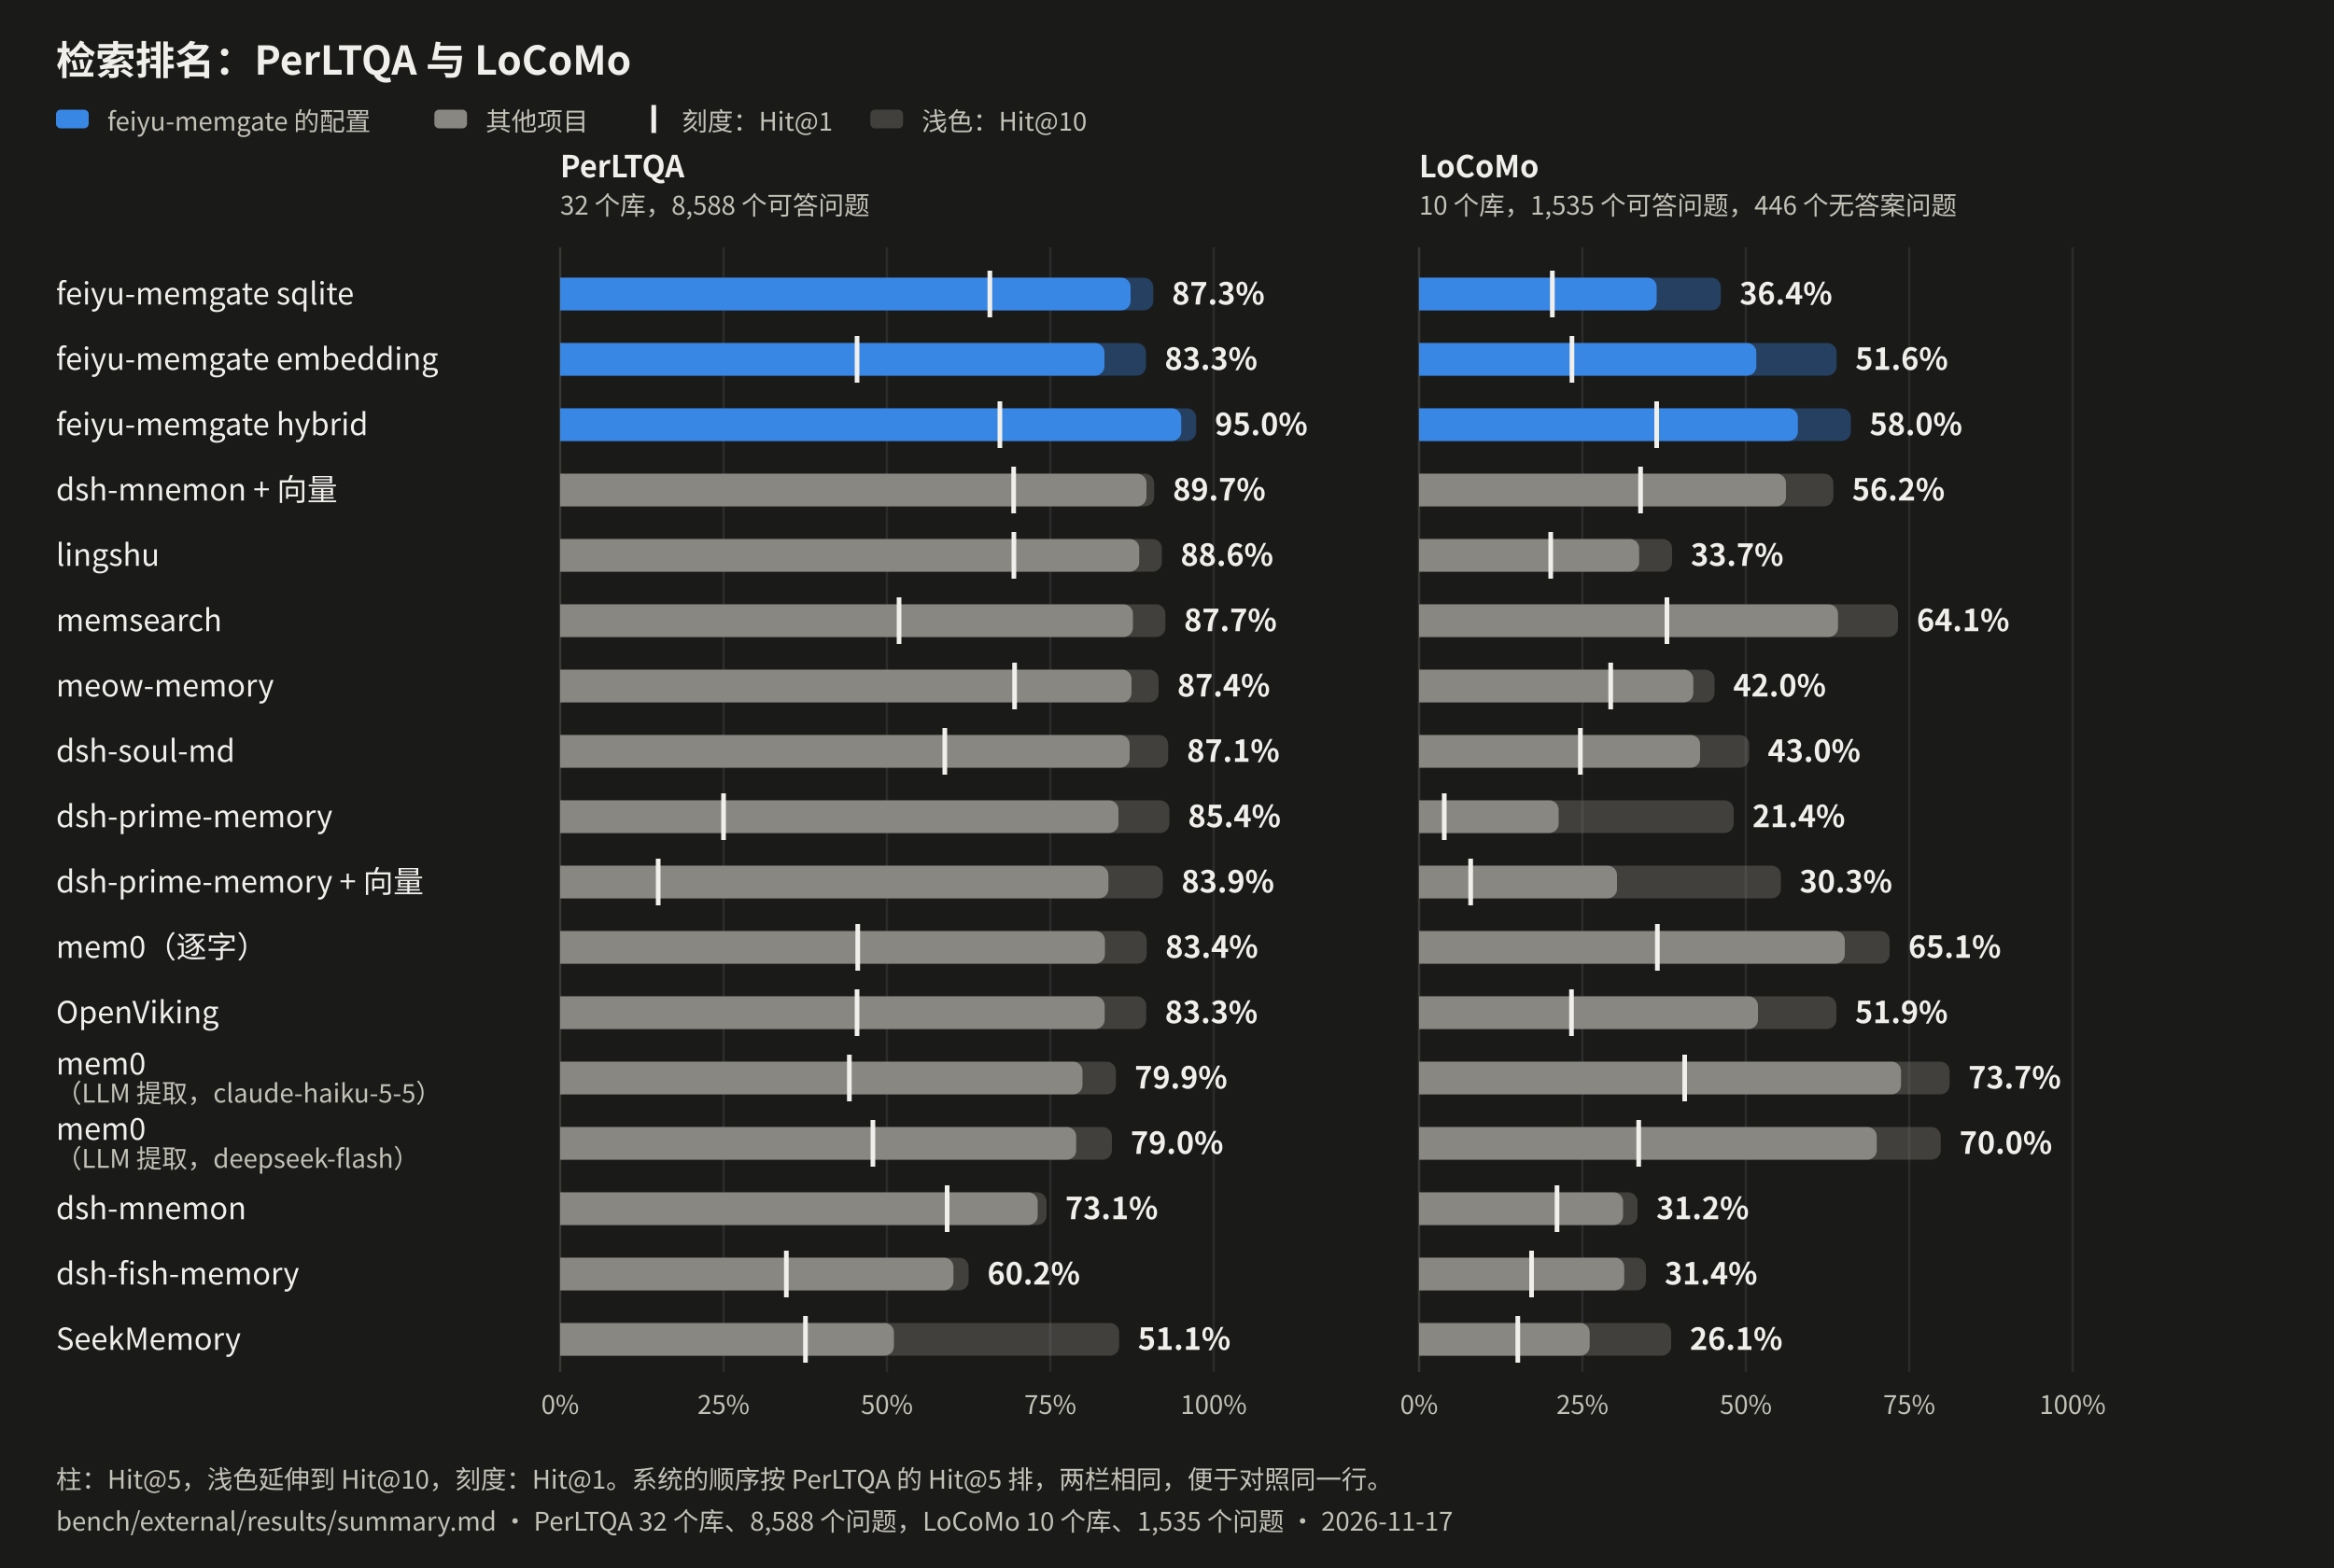
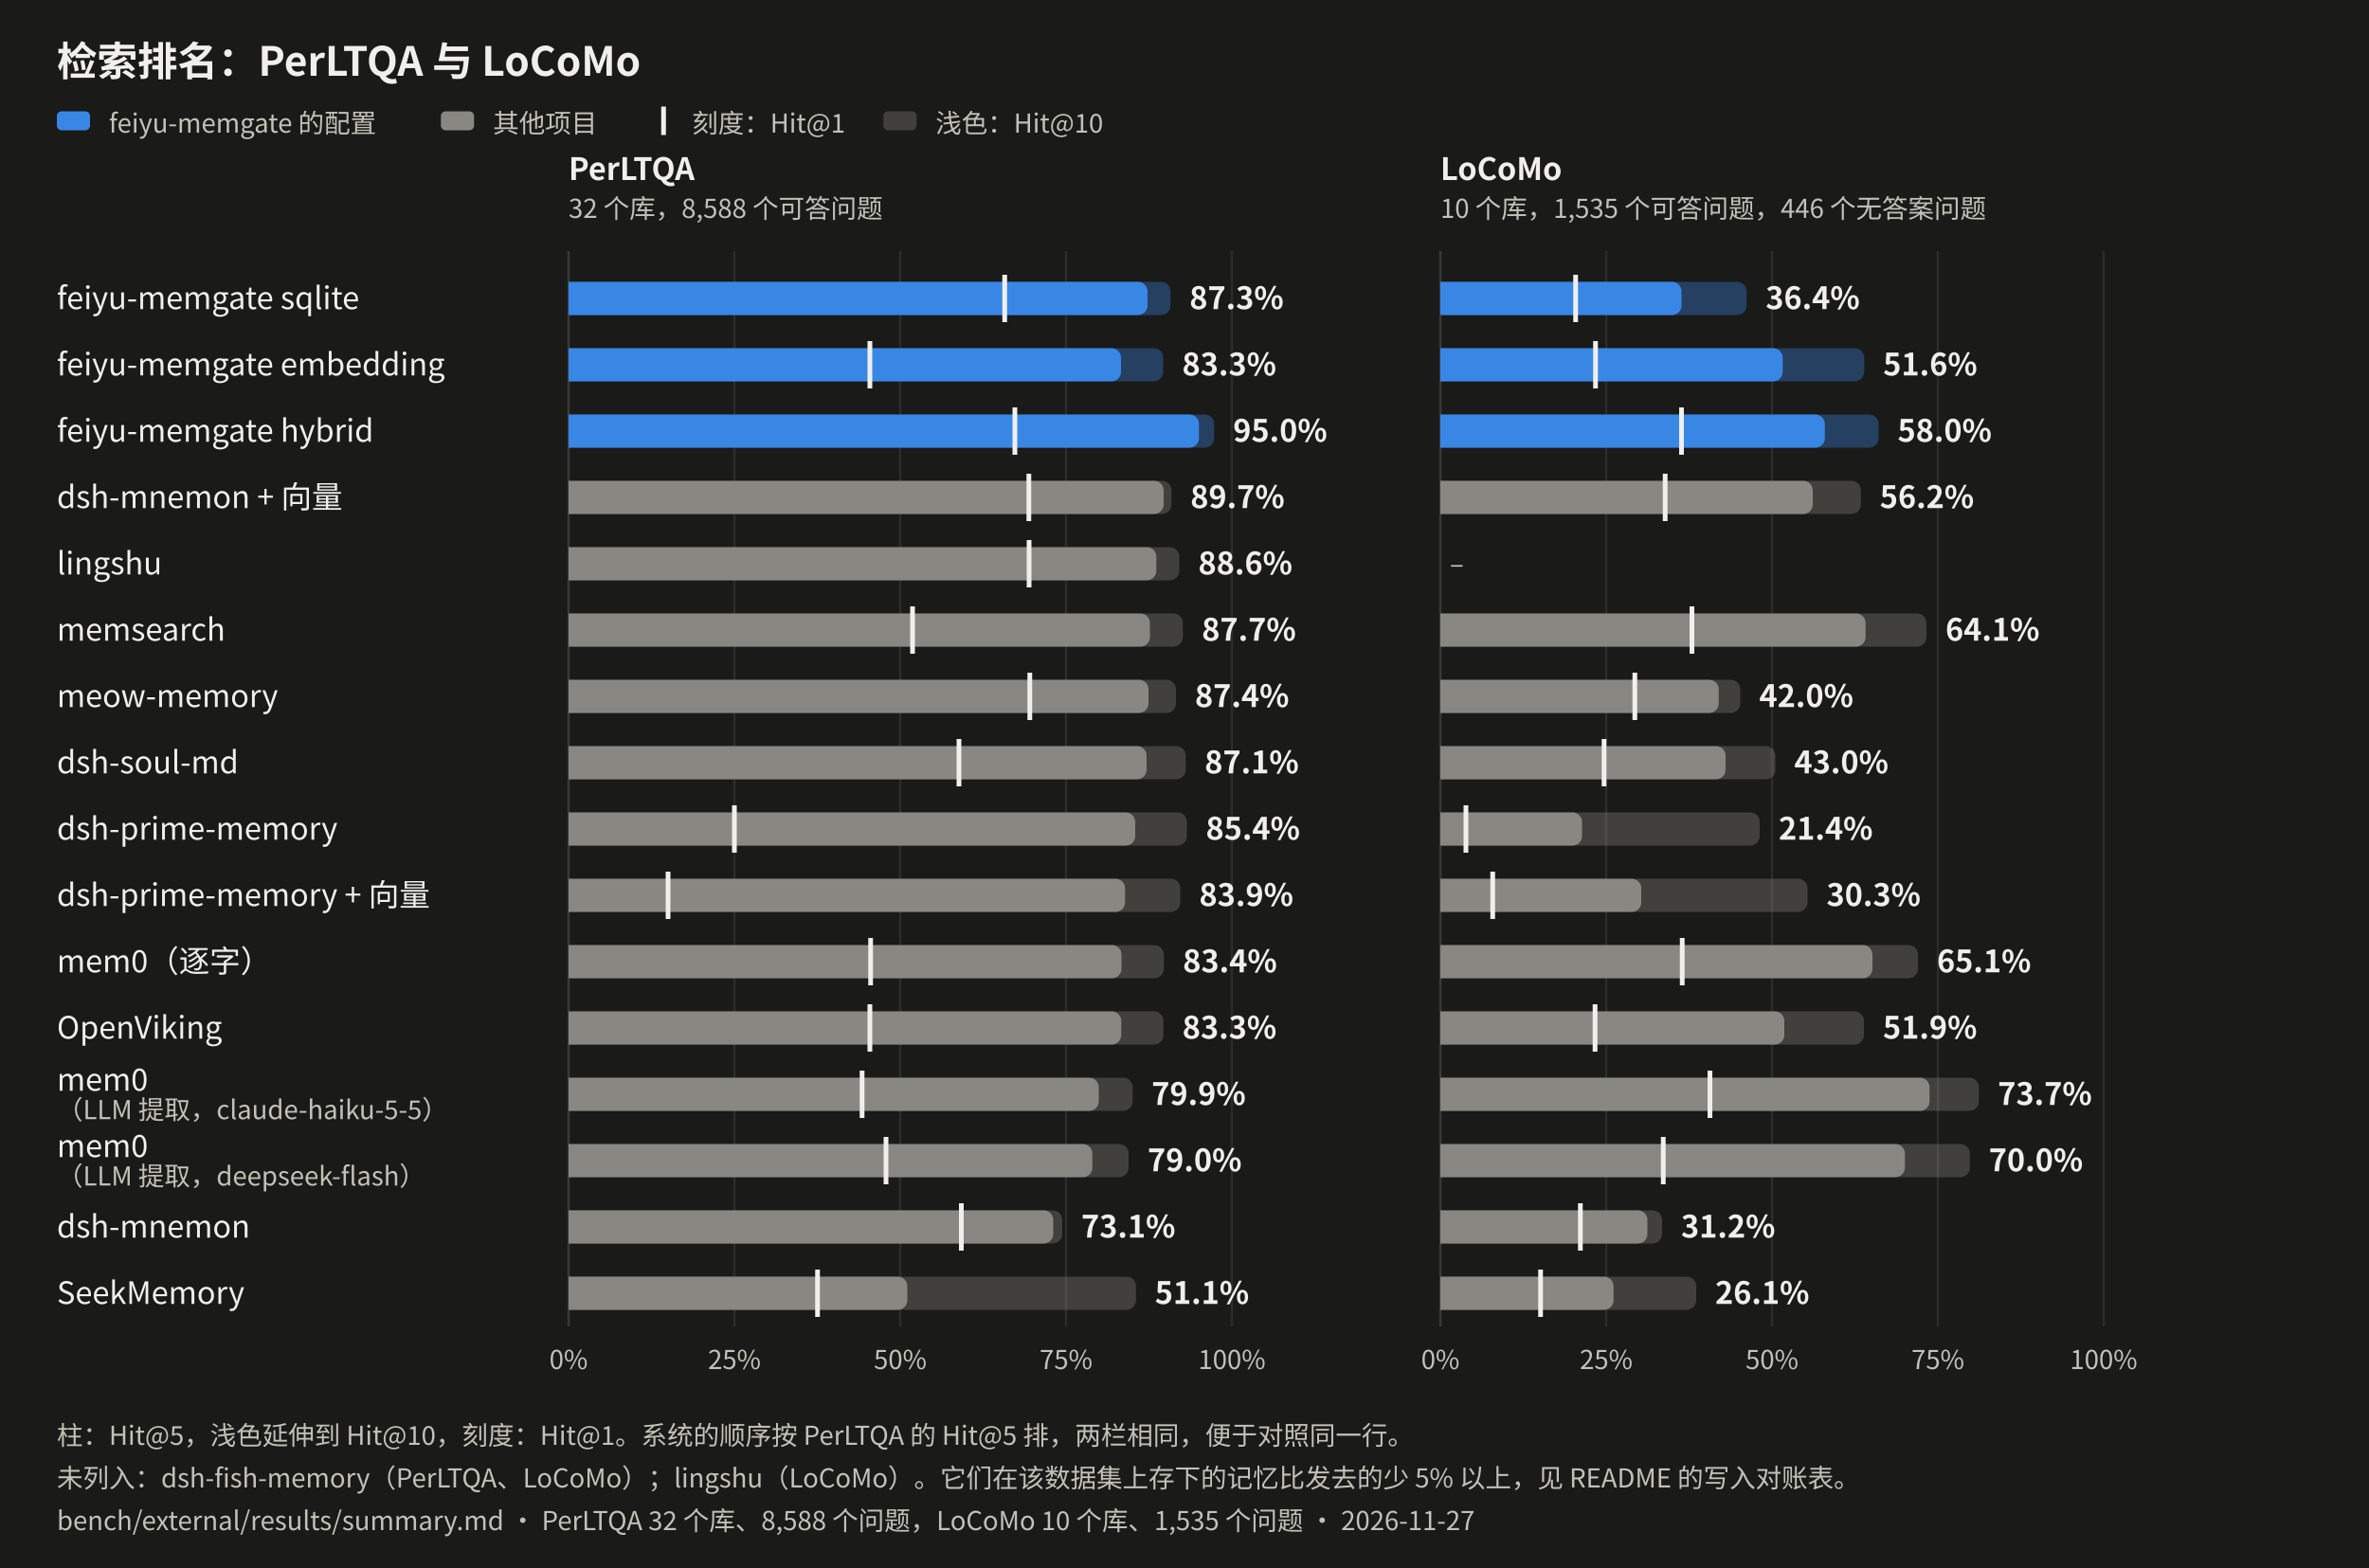
- <svg xmlns="http://www.w3.org/2000/svg" width="1000" height="672" viewBox="0 0 1000 672" role="img" lang="zh">
+ <svg xmlns="http://www.w3.org/2000/svg" width="1000" height="662" viewBox="0 0 1000 662" role="img" lang="zh">
  <style>text{font-family:-apple-system, "Segoe UI", "Microsoft YaHei", "PingFang SC", "Noto Sans CJK SC", "Helvetica Neue", Arial, sans-serif;fill:#c3c2b7;font-size:13px}.t{font-size:17px;font-weight:600;fill:#f0efec}.l{font-size:13px;fill:#f0efec}.lb{font-size:13px;font-weight:600;fill:#f0efec}.s{font-size:11px;fill:#c3c2b7}.grid{stroke:#2c2c2a;stroke-width:1;fill:none}.axis{stroke:#383835;stroke-width:1;fill:none}.tick{stroke:#f0efec;stroke-width:2;fill:none}.lead{stroke-width:1;fill:none}.fa{fill:#3987e5}.fo{fill:#898781}.tint{fill:#898781;fill-opacity:0.35}</style>
-   <rect width="1000" height="672" fill="#1a1a19" />
+   <rect width="1000" height="662" fill="#1a1a19" />
  <text x="24.0" y="32.0" class="t">检索排名：PerLTQA 与 LoCoMo</text>
  <rect x="24.0" y="47.0" width="14" height="8" rx="2" class="fa" />
  <text x="46.0" y="56.0" class="s">feiyu-memgate 的配置</text>
  <rect x="186.1" y="47.0" width="14" height="8" rx="2" class="fo" />
  <text x="208.1" y="56.0" class="s">其他项目</text>
  <line x1="280.1" y1="45.0" x2="280.1" y2="57.0" class="tick" />
  <text x="292.1" y="56.0" class="s">刻度：Hit@1</text>
  <rect x="372.9" y="47.0" width="14" height="8" rx="2" class="tint" />
  <text x="394.9" y="56.0" class="s">浅色：Hit@10</text>
  <text x="240.0" y="76.0" class="lb">PerLTQA</text>
  <text x="240.0" y="92.0" class="s">32 个库，8,588 个可答问题</text>
-   <line x1="240.0" y1="106.0" x2="240.0" y2="588.0" class="axis" />
-   <text x="240.0" y="606.0" class="s" text-anchor="middle">0%</text>
-   <line x1="310.0" y1="106.0" x2="310.0" y2="588.0" class="grid" />
-   <text x="310.0" y="606.0" class="s" text-anchor="middle">25%</text>
-   <line x1="380.0" y1="106.0" x2="380.0" y2="588.0" class="grid" />
-   <text x="380.0" y="606.0" class="s" text-anchor="middle">50%</text>
-   <line x1="450.0" y1="106.0" x2="450.0" y2="588.0" class="grid" />
-   <text x="450.0" y="606.0" class="s" text-anchor="middle">75%</text>
-   <line x1="520.0" y1="106.0" x2="520.0" y2="588.0" class="grid" />
-   <text x="520.0" y="606.0" class="s" text-anchor="middle">100%</text>
+   <line x1="240.0" y1="106.0" x2="240.0" y2="560.0" class="axis" />
+   <text x="240.0" y="578.0" class="s" text-anchor="middle">0%</text>
+   <line x1="310.0" y1="106.0" x2="310.0" y2="560.0" class="grid" />
+   <text x="310.0" y="578.0" class="s" text-anchor="middle">25%</text>
+   <line x1="380.0" y1="106.0" x2="380.0" y2="560.0" class="grid" />
+   <text x="380.0" y="578.0" class="s" text-anchor="middle">50%</text>
+   <line x1="450.0" y1="106.0" x2="450.0" y2="560.0" class="grid" />
+   <text x="450.0" y="578.0" class="s" text-anchor="middle">75%</text>
+   <line x1="520.0" y1="106.0" x2="520.0" y2="560.0" class="grid" />
+   <text x="520.0" y="578.0" class="s" text-anchor="middle">100%</text>
  <text x="608.0" y="76.0" class="lb">LoCoMo</text>
  <text x="608.0" y="92.0" class="s">10 个库，1,535 个可答问题，446 个无答案问题</text>
-   <line x1="608.0" y1="106.0" x2="608.0" y2="588.0" class="axis" />
-   <text x="608.0" y="606.0" class="s" text-anchor="middle">0%</text>
-   <line x1="678.0" y1="106.0" x2="678.0" y2="588.0" class="grid" />
-   <text x="678.0" y="606.0" class="s" text-anchor="middle">25%</text>
-   <line x1="748.0" y1="106.0" x2="748.0" y2="588.0" class="grid" />
-   <text x="748.0" y="606.0" class="s" text-anchor="middle">50%</text>
-   <line x1="818.0" y1="106.0" x2="818.0" y2="588.0" class="grid" />
-   <text x="818.0" y="606.0" class="s" text-anchor="middle">75%</text>
-   <line x1="888.0" y1="106.0" x2="888.0" y2="588.0" class="grid" />
-   <text x="888.0" y="606.0" class="s" text-anchor="middle">100%</text>
+   <line x1="608.0" y1="106.0" x2="608.0" y2="560.0" class="axis" />
+   <text x="608.0" y="578.0" class="s" text-anchor="middle">0%</text>
+   <line x1="678.0" y1="106.0" x2="678.0" y2="560.0" class="grid" />
+   <text x="678.0" y="578.0" class="s" text-anchor="middle">25%</text>
+   <line x1="748.0" y1="106.0" x2="748.0" y2="560.0" class="grid" />
+   <text x="748.0" y="578.0" class="s" text-anchor="middle">50%</text>
+   <line x1="818.0" y1="106.0" x2="818.0" y2="560.0" class="grid" />
+   <text x="818.0" y="578.0" class="s" text-anchor="middle">75%</text>
+   <line x1="888.0" y1="106.0" x2="888.0" y2="560.0" class="grid" />
+   <text x="888.0" y="578.0" class="s" text-anchor="middle">100%</text>
  <text x="24.0" y="130.5" class="l">feiyu-memgate sqlite</text>
  <path d="M240.0,119.0 H490.1 A4.0,4.0 0 0 1 494.1,123.0 V129.0 A4.0,4.0 0 0 1 490.1,133.0 H240.0 Z" fill="#3987e5" fill-opacity="0.35" />
  <path d="M240.0,119.0 H480.4 A4.0,4.0 0 0 1 484.4,123.0 V129.0 A4.0,4.0 0 0 1 480.4,133.0 H240.0 Z" fill="#3987e5" />
  <line x1="424.1" y1="116.0" x2="424.1" y2="136.0" class="tick" />
  <text x="502.1" y="130.5" class="lb">87.3%</text>
  <path d="M608.0,119.0 H733.3 A4.0,4.0 0 0 1 737.3,123.0 V129.0 A4.0,4.0 0 0 1 733.3,133.0 H608.0 Z" fill="#3987e5" fill-opacity="0.35" />
  <path d="M608.0,119.0 H705.8 A4.0,4.0 0 0 1 709.8,123.0 V129.0 A4.0,4.0 0 0 1 705.8,133.0 H608.0 Z" fill="#3987e5" />
  <line x1="665.1" y1="116.0" x2="665.1" y2="136.0" class="tick" />
  <text x="745.3" y="130.5" class="lb">36.4%</text>
  <text x="24.0" y="158.5" class="l">feiyu-memgate embedding</text>
  <path d="M240.0,147.0 H487.0 A4.0,4.0 0 0 1 491.0,151.0 V157.0 A4.0,4.0 0 0 1 487.0,161.0 H240.0 Z" fill="#3987e5" fill-opacity="0.35" />
  <path d="M240.0,147.0 H469.2 A4.0,4.0 0 0 1 473.2,151.0 V157.0 A4.0,4.0 0 0 1 469.2,161.0 H240.0 Z" fill="#3987e5" />
  <line x1="367.2" y1="144.0" x2="367.2" y2="164.0" class="tick" />
  <text x="499.0" y="158.5" class="lb">83.3%</text>
  <path d="M608.0,147.0 H782.9 A4.0,4.0 0 0 1 786.9,151.0 V157.0 A4.0,4.0 0 0 1 782.9,161.0 H608.0 Z" fill="#3987e5" fill-opacity="0.35" />
  <path d="M608.0,147.0 H748.5 A4.0,4.0 0 0 1 752.5,151.0 V157.0 A4.0,4.0 0 0 1 748.5,161.0 H608.0 Z" fill="#3987e5" />
  <line x1="673.5" y1="144.0" x2="673.5" y2="164.0" class="tick" />
  <text x="794.9" y="158.5" class="lb">51.6%</text>
  <text x="24.0" y="186.5" class="l">feiyu-memgate hybrid</text>
  <path d="M240.0,175.0 H508.5 A4.0,4.0 0 0 1 512.5,179.0 V185.0 A4.0,4.0 0 0 1 508.5,189.0 H240.0 Z" fill="#3987e5" fill-opacity="0.35" />
  <path d="M240.0,175.0 H502.1 A4.0,4.0 0 0 1 506.1,179.0 V185.0 A4.0,4.0 0 0 1 502.1,189.0 H240.0 Z" fill="#3987e5" />
  <line x1="428.4" y1="172.0" x2="428.4" y2="192.0" class="tick" />
  <text x="520.5" y="186.5" class="lb">95.0%</text>
  <path d="M608.0,175.0 H789.0 A4.0,4.0 0 0 1 793.0,179.0 V185.0 A4.0,4.0 0 0 1 789.0,189.0 H608.0 Z" fill="#3987e5" fill-opacity="0.35" />
  <path d="M608.0,175.0 H766.3 A4.0,4.0 0 0 1 770.3,179.0 V185.0 A4.0,4.0 0 0 1 766.3,189.0 H608.0 Z" fill="#3987e5" />
  <line x1="709.8" y1="172.0" x2="709.8" y2="192.0" class="tick" />
  <text x="801.0" y="186.5" class="lb">58.0%</text>
  <text x="24.0" y="214.5" class="l">dsh-mnemon + 向量</text>
  <path d="M240.0,203.0 H490.5 A4.0,4.0 0 0 1 494.5,207.0 V213.0 A4.0,4.0 0 0 1 490.5,217.0 H240.0 Z" fill="#898781" fill-opacity="0.35" />
  <path d="M240.0,203.0 H487.2 A4.0,4.0 0 0 1 491.2,207.0 V213.0 A4.0,4.0 0 0 1 487.2,217.0 H240.0 Z" fill="#898781" />
  <line x1="434.3" y1="200.0" x2="434.3" y2="220.0" class="tick" />
  <text x="502.5" y="214.5" class="lb">89.7%</text>
  <path d="M608.0,203.0 H781.5 A4.0,4.0 0 0 1 785.5,207.0 V213.0 A4.0,4.0 0 0 1 781.5,217.0 H608.0 Z" fill="#898781" fill-opacity="0.35" />
  <path d="M608.0,203.0 H761.2 A4.0,4.0 0 0 1 765.2,207.0 V213.0 A4.0,4.0 0 0 1 761.2,217.0 H608.0 Z" fill="#898781" />
  <line x1="702.9" y1="200.0" x2="702.9" y2="220.0" class="tick" />
  <text x="793.5" y="214.5" class="lb">56.2%</text>
  <text x="24.0" y="242.5" class="l">lingshu</text>
  <path d="M240.0,231.0 H493.8 A4.0,4.0 0 0 1 497.8,235.0 V241.0 A4.0,4.0 0 0 1 493.8,245.0 H240.0 Z" fill="#898781" fill-opacity="0.35" />
  <path d="M240.0,231.0 H484.1 A4.0,4.0 0 0 1 488.1,235.0 V241.0 A4.0,4.0 0 0 1 484.1,245.0 H240.0 Z" fill="#898781" />
  <line x1="434.4" y1="228.0" x2="434.4" y2="248.0" class="tick" />
  <text x="505.8" y="242.5" class="lb">88.6%</text>
-   <path d="M608.0,231.0 H712.4 A4.0,4.0 0 0 1 716.4,235.0 V241.0 A4.0,4.0 0 0 1 712.4,245.0 H608.0 Z" fill="#898781" fill-opacity="0.35" />
-   <path d="M608.0,231.0 H698.3 A4.0,4.0 0 0 1 702.3,235.0 V241.0 A4.0,4.0 0 0 1 698.3,245.0 H608.0 Z" fill="#898781" />
-   <line x1="664.4" y1="228.0" x2="664.4" y2="248.0" class="tick" />
-   <text x="724.4" y="242.5" class="lb">33.7%</text>
+   <text x="612.0" y="242.0" class="s">–</text>
  <text x="24.0" y="270.5" class="l">memsearch</text>
  <path d="M240.0,259.0 H495.3 A4.0,4.0 0 0 1 499.3,263.0 V269.0 A4.0,4.0 0 0 1 495.3,273.0 H240.0 Z" fill="#898781" fill-opacity="0.35" />
  <path d="M240.0,259.0 H481.4 A4.0,4.0 0 0 1 485.4,263.0 V269.0 A4.0,4.0 0 0 1 481.4,273.0 H240.0 Z" fill="#898781" />
  <line x1="385.2" y1="256.0" x2="385.2" y2="276.0" class="tick" />
  <text x="507.3" y="270.5" class="lb">87.7%</text>
  <path d="M608.0,259.0 H809.2 A4.0,4.0 0 0 1 813.2,263.0 V269.0 A4.0,4.0 0 0 1 809.2,273.0 H608.0 Z" fill="#898781" fill-opacity="0.35" />
  <path d="M608.0,259.0 H783.5 A4.0,4.0 0 0 1 787.5,263.0 V269.0 A4.0,4.0 0 0 1 783.5,273.0 H608.0 Z" fill="#898781" />
  <line x1="714.2" y1="256.0" x2="714.2" y2="276.0" class="tick" />
  <text x="821.2" y="270.5" class="lb">64.1%</text>
  <text x="24.0" y="298.5" class="l">meow-memory</text>
  <path d="M240.0,287.0 H492.4 A4.0,4.0 0 0 1 496.4,291.0 V297.0 A4.0,4.0 0 0 1 492.4,301.0 H240.0 Z" fill="#898781" fill-opacity="0.35" />
  <path d="M240.0,287.0 H480.8 A4.0,4.0 0 0 1 484.8,291.0 V297.0 A4.0,4.0 0 0 1 480.8,301.0 H240.0 Z" fill="#898781" />
  <line x1="434.7" y1="284.0" x2="434.7" y2="304.0" class="tick" />
  <text x="504.4" y="298.5" class="lb">87.4%</text>
  <path d="M608.0,287.0 H730.6 A4.0,4.0 0 0 1 734.6,291.0 V297.0 A4.0,4.0 0 0 1 730.6,301.0 H608.0 Z" fill="#898781" fill-opacity="0.35" />
  <path d="M608.0,287.0 H721.5 A4.0,4.0 0 0 1 725.5,291.0 V297.0 A4.0,4.0 0 0 1 721.5,301.0 H608.0 Z" fill="#898781" />
  <line x1="690.1" y1="284.0" x2="690.1" y2="304.0" class="tick" />
  <text x="742.6" y="298.5" class="lb">42.0%</text>
  <text x="24.0" y="326.5" class="l">dsh-soul-md</text>
  <path d="M240.0,315.0 H496.5 A4.0,4.0 0 0 1 500.5,319.0 V325.0 A4.0,4.0 0 0 1 496.5,329.0 H240.0 Z" fill="#898781" fill-opacity="0.35" />
  <path d="M240.0,315.0 H480.0 A4.0,4.0 0 0 1 484.0,319.0 V325.0 A4.0,4.0 0 0 1 480.0,329.0 H240.0 Z" fill="#898781" />
  <line x1="404.8" y1="312.0" x2="404.8" y2="332.0" class="tick" />
  <text x="508.5" y="326.5" class="lb">87.1%</text>
  <path d="M608.0,315.0 H745.4 A4.0,4.0 0 0 1 749.4,319.0 V325.0 A4.0,4.0 0 0 1 745.4,329.0 H608.0 Z" fill="#898781" fill-opacity="0.35" />
  <path d="M608.0,315.0 H724.4 A4.0,4.0 0 0 1 728.4,319.0 V325.0 A4.0,4.0 0 0 1 724.4,329.0 H608.0 Z" fill="#898781" />
  <line x1="677.1" y1="312.0" x2="677.1" y2="332.0" class="tick" />
  <text x="757.4" y="326.5" class="lb">43.0%</text>
  <text x="24.0" y="354.5" class="l">dsh-prime-memory</text>
  <path d="M240.0,343.0 H497.0 A4.0,4.0 0 0 1 501.0,347.0 V353.0 A4.0,4.0 0 0 1 497.0,357.0 H240.0 Z" fill="#898781" fill-opacity="0.35" />
  <path d="M240.0,343.0 H475.2 A4.0,4.0 0 0 1 479.2,347.0 V353.0 A4.0,4.0 0 0 1 475.2,357.0 H240.0 Z" fill="#898781" />
  <line x1="310.0" y1="340.0" x2="310.0" y2="360.0" class="tick" />
  <text x="509.0" y="354.5" class="lb">85.4%</text>
  <path d="M608.0,343.0 H738.8 A4.0,4.0 0 0 1 742.8,347.0 V353.0 A4.0,4.0 0 0 1 738.8,357.0 H608.0 Z" fill="#898781" fill-opacity="0.35" />
  <path d="M608.0,343.0 H663.8 A4.0,4.0 0 0 1 667.8,347.0 V353.0 A4.0,4.0 0 0 1 663.8,357.0 H608.0 Z" fill="#898781" />
  <line x1="618.8" y1="340.0" x2="618.8" y2="360.0" class="tick" />
  <text x="750.8" y="354.5" class="lb">21.4%</text>
  <text x="24.0" y="382.5" class="l">dsh-prime-memory + 向量</text>
  <path d="M240.0,371.0 H494.2 A4.0,4.0 0 0 1 498.2,375.0 V381.0 A4.0,4.0 0 0 1 494.2,385.0 H240.0 Z" fill="#898781" fill-opacity="0.35" />
  <path d="M240.0,371.0 H470.9 A4.0,4.0 0 0 1 474.9,375.0 V381.0 A4.0,4.0 0 0 1 470.9,385.0 H240.0 Z" fill="#898781" />
  <line x1="282.0" y1="368.0" x2="282.0" y2="388.0" class="tick" />
  <text x="506.2" y="382.5" class="lb">83.9%</text>
  <path d="M608.0,371.0 H759.0 A4.0,4.0 0 0 1 763.0,375.0 V381.0 A4.0,4.0 0 0 1 759.0,385.0 H608.0 Z" fill="#898781" fill-opacity="0.35" />
  <path d="M608.0,371.0 H688.8 A4.0,4.0 0 0 1 692.8,375.0 V381.0 A4.0,4.0 0 0 1 688.8,385.0 H608.0 Z" fill="#898781" />
  <line x1="630.1" y1="368.0" x2="630.1" y2="388.0" class="tick" />
  <text x="771.0" y="382.5" class="lb">30.3%</text>
  <text x="24.0" y="410.5" class="l">mem0（逐字）</text>
  <path d="M240.0,399.0 H487.3 A4.0,4.0 0 0 1 491.3,403.0 V409.0 A4.0,4.0 0 0 1 487.3,413.0 H240.0 Z" fill="#898781" fill-opacity="0.35" />
  <path d="M240.0,399.0 H469.4 A4.0,4.0 0 0 1 473.4,403.0 V409.0 A4.0,4.0 0 0 1 469.4,413.0 H240.0 Z" fill="#898781" />
  <line x1="367.5" y1="396.0" x2="367.5" y2="416.0" class="tick" />
  <text x="499.3" y="410.5" class="lb">83.4%</text>
  <path d="M608.0,399.0 H805.6 A4.0,4.0 0 0 1 809.6,403.0 V409.0 A4.0,4.0 0 0 1 805.6,413.0 H608.0 Z" fill="#898781" fill-opacity="0.35" />
  <path d="M608.0,399.0 H786.4 A4.0,4.0 0 0 1 790.4,403.0 V409.0 A4.0,4.0 0 0 1 786.4,413.0 H608.0 Z" fill="#898781" />
  <line x1="710.1" y1="396.0" x2="710.1" y2="416.0" class="tick" />
  <text x="817.6" y="410.5" class="lb">65.1%</text>
  <text x="24.0" y="438.5" class="l">OpenViking</text>
  <path d="M240.0,427.0 H487.1 A4.0,4.0 0 0 1 491.1,431.0 V437.0 A4.0,4.0 0 0 1 487.1,441.0 H240.0 Z" fill="#898781" fill-opacity="0.35" />
  <path d="M240.0,427.0 H469.3 A4.0,4.0 0 0 1 473.3,431.0 V437.0 A4.0,4.0 0 0 1 469.3,441.0 H240.0 Z" fill="#898781" />
  <line x1="367.2" y1="424.0" x2="367.2" y2="444.0" class="tick" />
  <text x="499.1" y="438.5" class="lb">83.3%</text>
  <path d="M608.0,427.0 H782.8 A4.0,4.0 0 0 1 786.8,431.0 V437.0 A4.0,4.0 0 0 1 782.8,441.0 H608.0 Z" fill="#898781" fill-opacity="0.35" />
  <path d="M608.0,427.0 H749.2 A4.0,4.0 0 0 1 753.2,431.0 V437.0 A4.0,4.0 0 0 1 749.2,441.0 H608.0 Z" fill="#898781" />
  <line x1="673.3" y1="424.0" x2="673.3" y2="444.0" class="tick" />
  <text x="794.8" y="438.5" class="lb">51.9%</text>
  <text x="24.0" y="460.5" class="l">mem0</text>
  <text x="24.0" y="472.5" class="s">（LLM 提取，claude-haiku-5-5）</text>
  <path d="M240.0,455.0 H474.1 A4.0,4.0 0 0 1 478.1,459.0 V465.0 A4.0,4.0 0 0 1 474.1,469.0 H240.0 Z" fill="#898781" fill-opacity="0.35" />
  <path d="M240.0,455.0 H459.8 A4.0,4.0 0 0 1 463.8,459.0 V465.0 A4.0,4.0 0 0 1 459.8,469.0 H240.0 Z" fill="#898781" />
  <line x1="363.9" y1="452.0" x2="363.9" y2="472.0" class="tick" />
  <text x="486.1" y="466.5" class="lb">79.9%</text>
  <path d="M608.0,455.0 H831.3 A4.0,4.0 0 0 1 835.3,459.0 V465.0 A4.0,4.0 0 0 1 831.3,469.0 H608.0 Z" fill="#898781" fill-opacity="0.35" />
  <path d="M608.0,455.0 H810.5 A4.0,4.0 0 0 1 814.5,459.0 V465.0 A4.0,4.0 0 0 1 810.5,469.0 H608.0 Z" fill="#898781" />
  <line x1="721.8" y1="452.0" x2="721.8" y2="472.0" class="tick" />
  <text x="843.3" y="466.5" class="lb">73.7%</text>
  <text x="24.0" y="488.5" class="l">mem0</text>
  <text x="24.0" y="500.5" class="s">（LLM 提取，deepseek-flash）</text>
  <path d="M240.0,483.0 H472.4 A4.0,4.0 0 0 1 476.4,487.0 V493.0 A4.0,4.0 0 0 1 472.4,497.0 H240.0 Z" fill="#898781" fill-opacity="0.35" />
  <path d="M240.0,483.0 H457.1 A4.0,4.0 0 0 1 461.1,487.0 V493.0 A4.0,4.0 0 0 1 457.1,497.0 H240.0 Z" fill="#898781" />
  <line x1="374.0" y1="480.0" x2="374.0" y2="500.0" class="tick" />
  <text x="484.4" y="494.5" class="lb">79.0%</text>
  <path d="M608.0,483.0 H827.5 A4.0,4.0 0 0 1 831.5,487.0 V493.0 A4.0,4.0 0 0 1 827.5,497.0 H608.0 Z" fill="#898781" fill-opacity="0.35" />
  <path d="M608.0,483.0 H800.1 A4.0,4.0 0 0 1 804.1,487.0 V493.0 A4.0,4.0 0 0 1 800.1,497.0 H608.0 Z" fill="#898781" />
  <line x1="702.1" y1="480.0" x2="702.1" y2="500.0" class="tick" />
  <text x="839.5" y="494.5" class="lb">70.0%</text>
  <text x="24.0" y="522.5" class="l">dsh-mnemon</text>
  <path d="M240.0,511.0 H444.4 A4.0,4.0 0 0 1 448.4,515.0 V521.0 A4.0,4.0 0 0 1 444.4,525.0 H240.0 Z" fill="#898781" fill-opacity="0.35" />
  <path d="M240.0,511.0 H440.6 A4.0,4.0 0 0 1 444.6,515.0 V521.0 A4.0,4.0 0 0 1 440.6,525.0 H240.0 Z" fill="#898781" />
  <line x1="405.8" y1="508.0" x2="405.8" y2="528.0" class="tick" />
  <text x="456.4" y="522.5" class="lb">73.1%</text>
  <path d="M608.0,511.0 H697.6 A4.0,4.0 0 0 1 701.6,515.0 V521.0 A4.0,4.0 0 0 1 697.6,525.0 H608.0 Z" fill="#898781" fill-opacity="0.35" />
  <path d="M608.0,511.0 H691.4 A4.0,4.0 0 0 1 695.4,515.0 V521.0 A4.0,4.0 0 0 1 691.4,525.0 H608.0 Z" fill="#898781" />
  <line x1="667.1" y1="508.0" x2="667.1" y2="528.0" class="tick" />
  <text x="709.6" y="522.5" class="lb">31.2%</text>
-   <text x="24.0" y="550.5" class="l">dsh-fish-memory</text>
-   <path d="M240.0,539.0 H411.0 A4.0,4.0 0 0 1 415.0,543.0 V549.0 A4.0,4.0 0 0 1 411.0,553.0 H240.0 Z" fill="#898781" fill-opacity="0.35" />
-   <path d="M240.0,539.0 H404.5 A4.0,4.0 0 0 1 408.5,543.0 V549.0 A4.0,4.0 0 0 1 404.5,553.0 H240.0 Z" fill="#898781" />
-   <line x1="336.9" y1="536.0" x2="336.9" y2="556.0" class="tick" />
-   <text x="423.0" y="550.5" class="lb">60.2%</text>
-   <path d="M608.0,539.0 H701.2 A4.0,4.0 0 0 1 705.2,543.0 V549.0 A4.0,4.0 0 0 1 701.2,553.0 H608.0 Z" fill="#898781" fill-opacity="0.35" />
-   <path d="M608.0,539.0 H691.9 A4.0,4.0 0 0 1 695.9,543.0 V549.0 A4.0,4.0 0 0 1 691.9,553.0 H608.0 Z" fill="#898781" />
-   <line x1="656.2" y1="536.0" x2="656.2" y2="556.0" class="tick" />
-   <text x="713.2" y="550.5" class="lb">31.4%</text>
-   <text x="24.0" y="578.5" class="l">SeekMemory</text>
-   <path d="M240.0,567.0 H475.5 A4.0,4.0 0 0 1 479.5,571.0 V577.0 A4.0,4.0 0 0 1 475.5,581.0 H240.0 Z" fill="#898781" fill-opacity="0.35" />
-   <path d="M240.0,567.0 H379.0 A4.0,4.0 0 0 1 383.0,571.0 V577.0 A4.0,4.0 0 0 1 379.0,581.0 H240.0 Z" fill="#898781" />
-   <line x1="345.1" y1="564.0" x2="345.1" y2="584.0" class="tick" />
-   <text x="487.5" y="578.5" class="lb">51.1%</text>
-   <path d="M608.0,567.0 H712.0 A4.0,4.0 0 0 1 716.0,571.0 V577.0 A4.0,4.0 0 0 1 712.0,581.0 H608.0 Z" fill="#898781" fill-opacity="0.35" />
-   <path d="M608.0,567.0 H677.1 A4.0,4.0 0 0 1 681.1,571.0 V577.0 A4.0,4.0 0 0 1 677.1,581.0 H608.0 Z" fill="#898781" />
-   <line x1="650.3" y1="564.0" x2="650.3" y2="584.0" class="tick" />
-   <text x="724.0" y="578.5" class="lb">26.1%</text>
-   <text x="24.0" y="638.0" class="s">柱：Hit@5，浅色延伸到 Hit@10，刻度：Hit@1。系统的顺序按 PerLTQA 的 Hit@5 排，两栏相同，便于对照同一行。</text>
-   <text x="24.0" y="656.0" class="s">bench/external/results/summary.md · PerLTQA 32 个库、8,588 个问题，LoCoMo 10 个库、1,535 个问题 · 2026-11-17</text>
+   <text x="24.0" y="550.5" class="l">SeekMemory</text>
+   <path d="M240.0,539.0 H475.5 A4.0,4.0 0 0 1 479.5,543.0 V549.0 A4.0,4.0 0 0 1 475.5,553.0 H240.0 Z" fill="#898781" fill-opacity="0.35" />
+   <path d="M240.0,539.0 H379.0 A4.0,4.0 0 0 1 383.0,543.0 V549.0 A4.0,4.0 0 0 1 379.0,553.0 H240.0 Z" fill="#898781" />
+   <line x1="345.1" y1="536.0" x2="345.1" y2="556.0" class="tick" />
+   <text x="487.5" y="550.5" class="lb">51.1%</text>
+   <path d="M608.0,539.0 H712.0 A4.0,4.0 0 0 1 716.0,543.0 V549.0 A4.0,4.0 0 0 1 712.0,553.0 H608.0 Z" fill="#898781" fill-opacity="0.35" />
+   <path d="M608.0,539.0 H677.1 A4.0,4.0 0 0 1 681.1,543.0 V549.0 A4.0,4.0 0 0 1 677.1,553.0 H608.0 Z" fill="#898781" />
+   <line x1="650.3" y1="536.0" x2="650.3" y2="556.0" class="tick" />
+   <text x="724.0" y="550.5" class="lb">26.1%</text>
+   <text x="24.0" y="610.0" class="s">柱：Hit@5，浅色延伸到 Hit@10，刻度：Hit@1。系统的顺序按 PerLTQA 的 Hit@5 排，两栏相同，便于对照同一行。</text>
+   <text x="24.0" y="628.0" class="s">未列入：dsh-fish-memory（PerLTQA、LoCoMo）；lingshu（LoCoMo）。它们在该数据集上存下的记忆比发去的少 5% 以上，见 README 的写入对账表。</text>
+   <text x="24.0" y="646.0" class="s">bench/external/results/summary.md · PerLTQA 32 个库、8,588 个问题，LoCoMo 10 个库、1,535 个问题 · 2026-11-27</text>
</svg>
